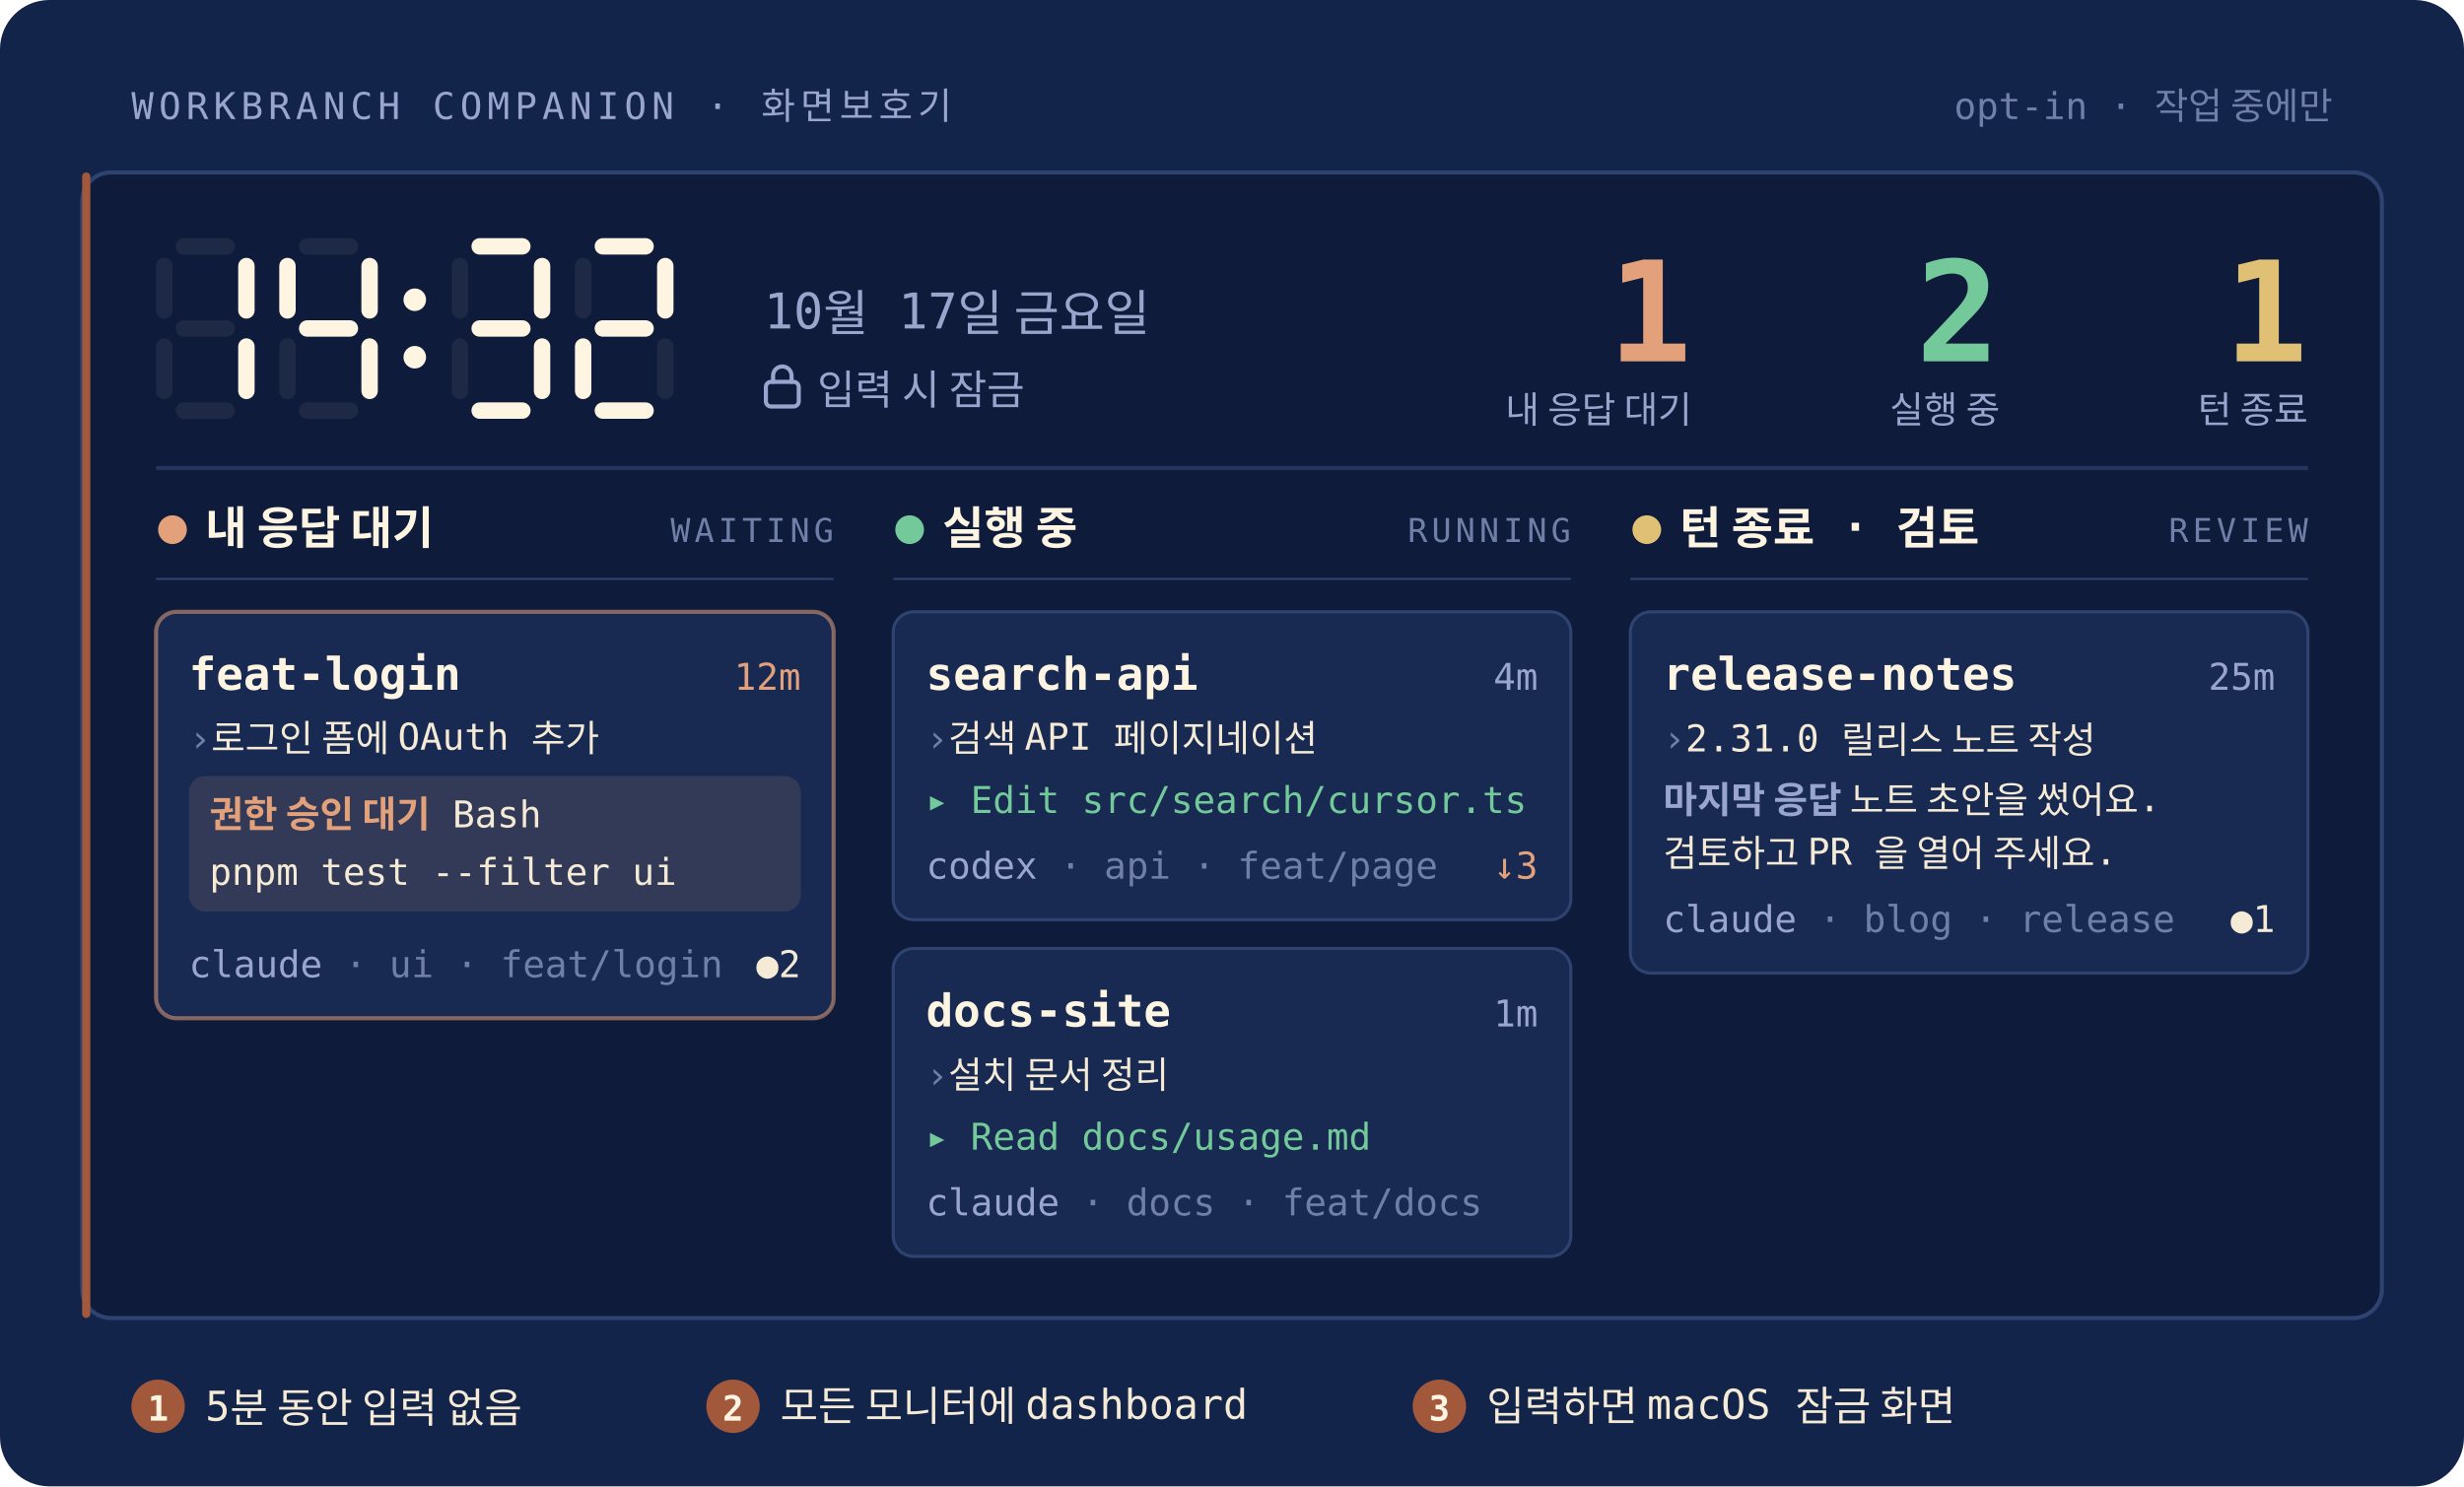
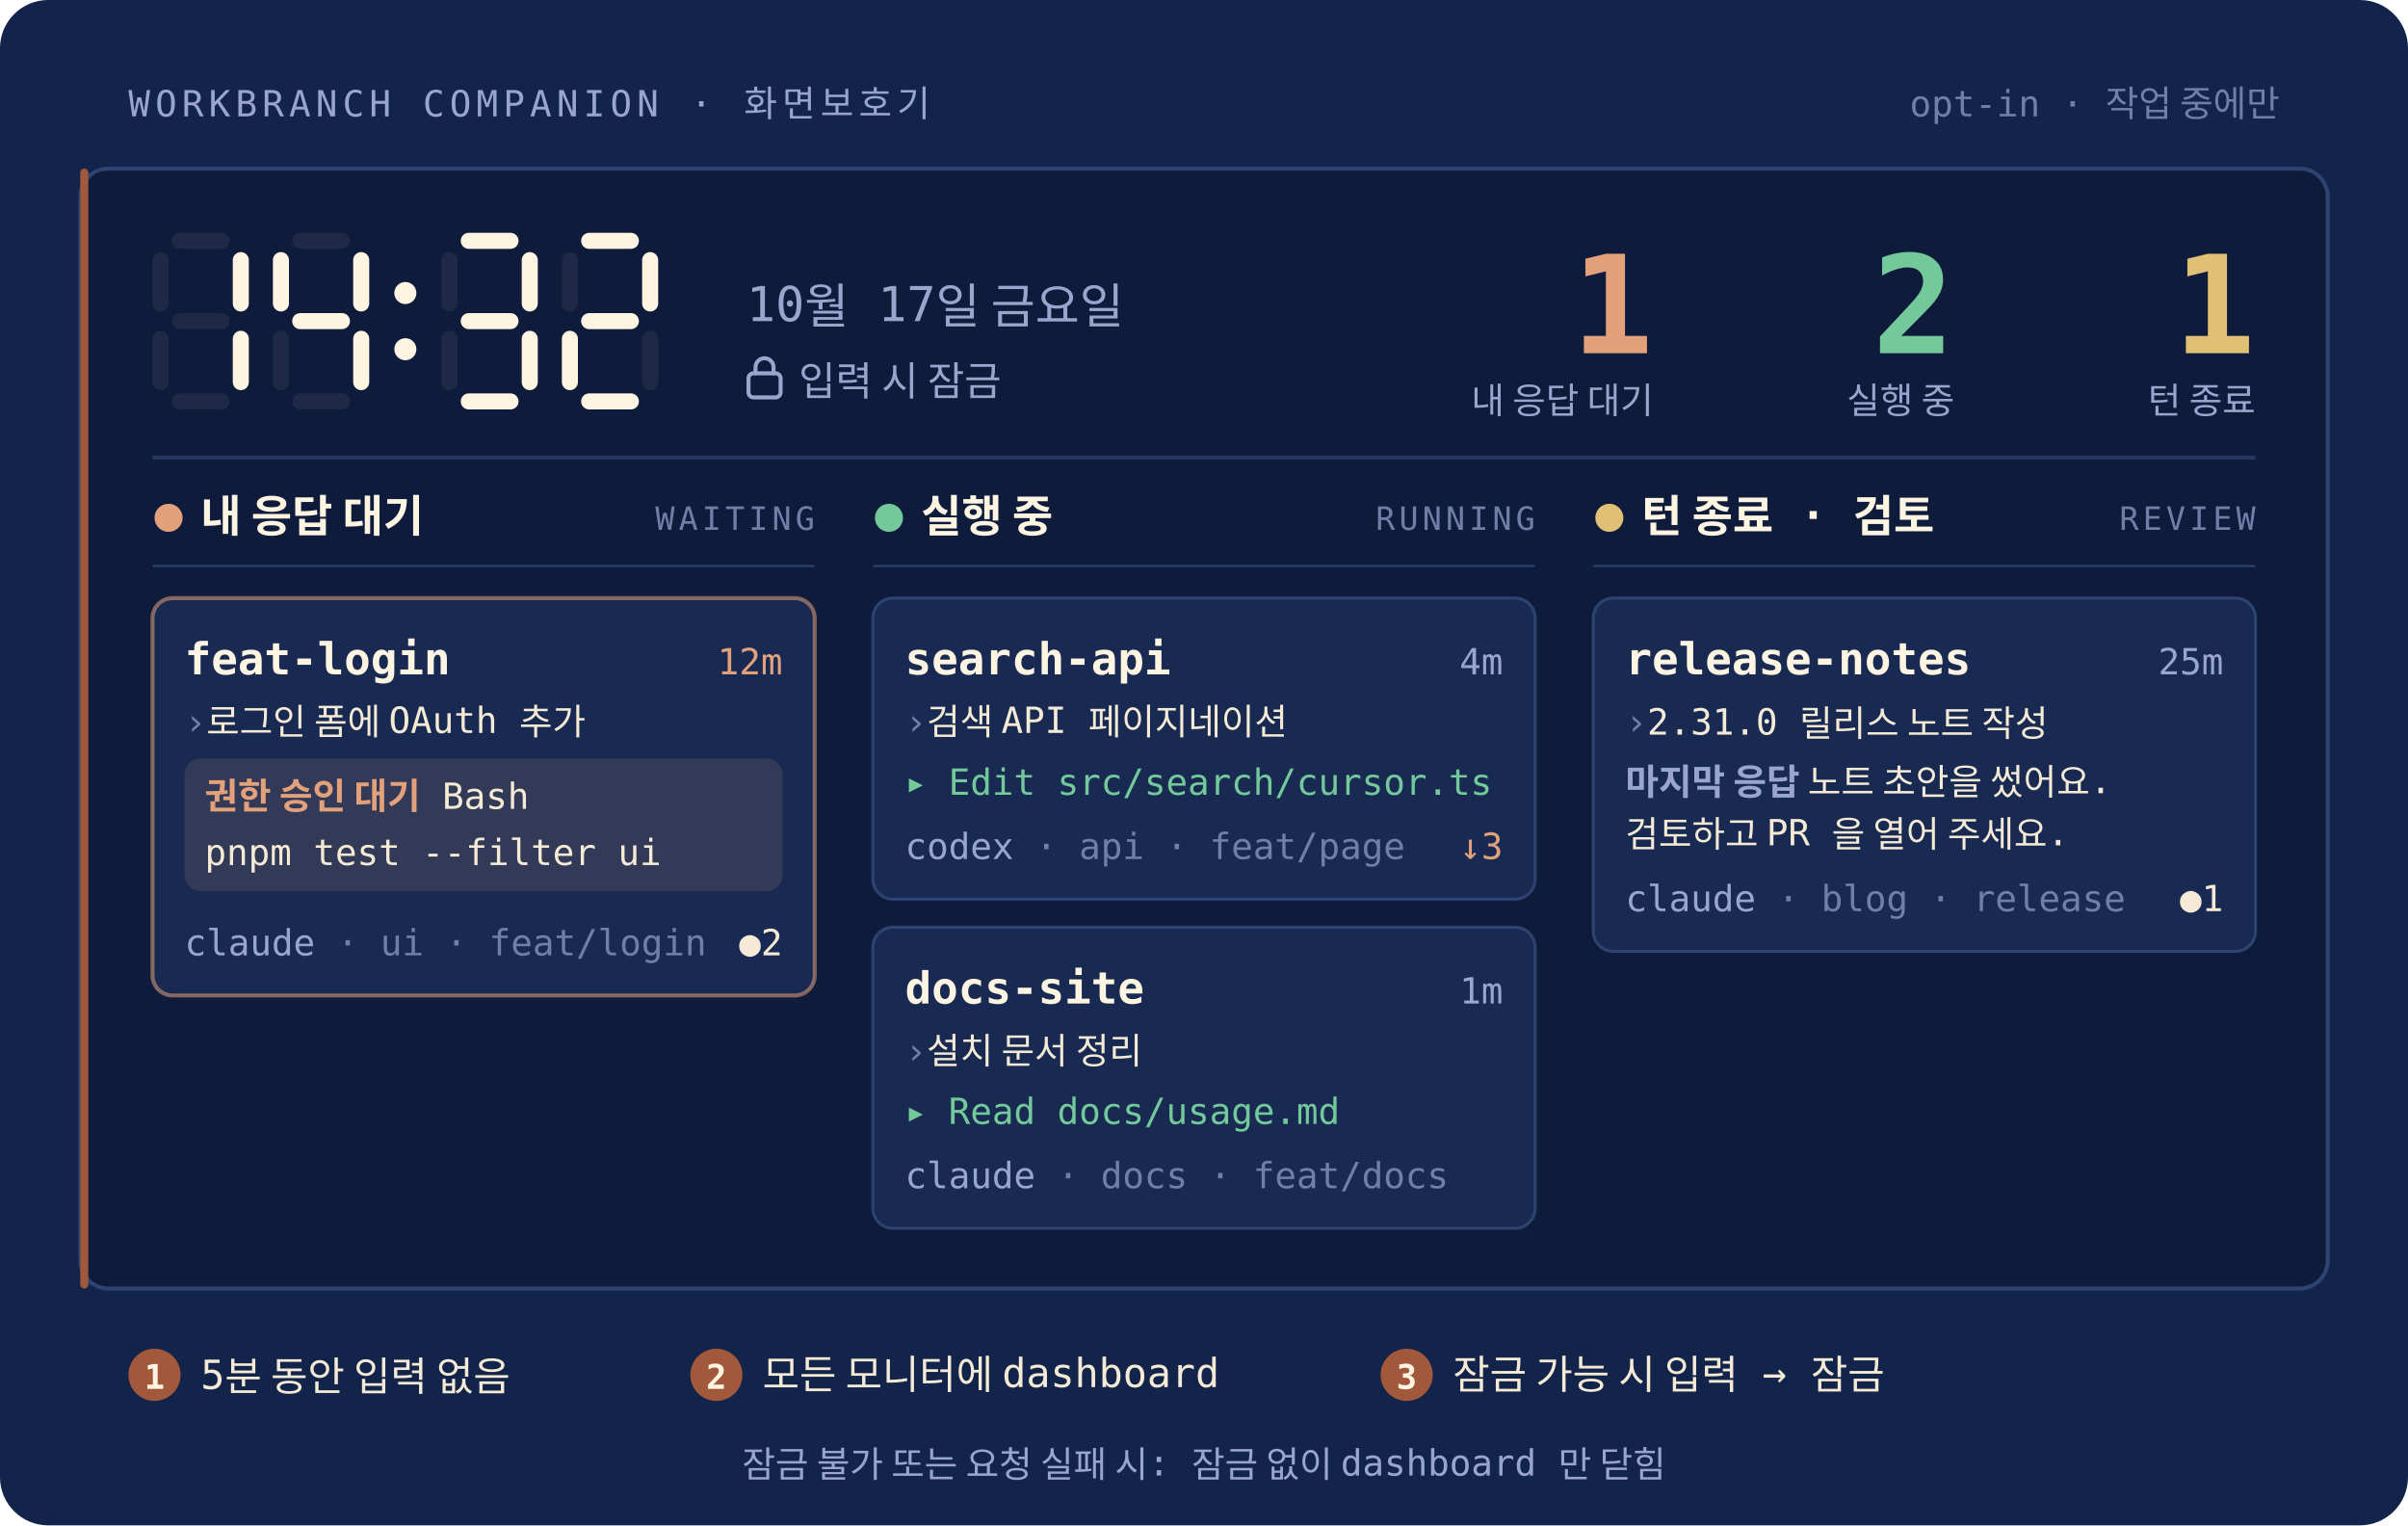
- <svg xmlns="http://www.w3.org/2000/svg" width="1200" height="724" viewBox="0 0 1200 724" role="img" aria-labelledby="title desc">
-   <rect width="1200" height="724" rx="24" fill="#13244B" />
+ <svg xmlns="http://www.w3.org/2000/svg" width="1200" height="760" viewBox="0 0 1200 760" role="img" aria-labelledby="title desc">
+   <rect width="1200" height="760" rx="24" fill="#13244B" />
  <g font-family="ui-monospace, SFMono-Regular, Menlo, Consolas, 'Apple SD Gothic Neo', 'Noto Sans KR', monospace">
    <text x="64" y="58" font-size="18" fill="#9AA5CE" letter-spacing="2.5">WORKBRANCH COMPANION · 화면보호기</text>
    <text x="1136" y="58" font-size="18" fill="#6F7FA8" text-anchor="end">opt-in · 작업 중에만</text>
    <g id="display">
      <rect x="40" y="84" width="1120" height="558" rx="14" fill="#0E1B3A" stroke="#2E4370" stroke-width="2" />
      <rect x="40" y="84" width="4" height="558" rx="2" fill="#A2583B" />
    </g>
    <g id="dashboard-top">
      <g id="segment-clock">
        <g transform="translate(76 116) scale(0.8)">
          <rect x="12" y="0" width="36" height="10" rx="5" fill="#FDF4E2" fill-opacity="0.07" />
          <rect x="50" y="12" width="10" height="37" rx="5" fill="#FDF4E2" />
          <rect x="50" y="61" width="10" height="37" rx="5" fill="#FDF4E2" />
          <rect x="12" y="100" width="36" height="10" rx="5" fill="#FDF4E2" fill-opacity="0.07" />
          <rect x="0" y="61" width="10" height="37" rx="5" fill="#FDF4E2" fill-opacity="0.07" />
          <rect x="0" y="12" width="10" height="37" rx="5" fill="#FDF4E2" fill-opacity="0.07" />
          <rect x="12" y="50" width="36" height="10" rx="5" fill="#FDF4E2" fill-opacity="0.07" />
        </g>
        <g transform="translate(136.0 116) scale(0.8)">
          <rect x="12" y="0" width="36" height="10" rx="5" fill="#FDF4E2" fill-opacity="0.07" />
          <rect x="50" y="12" width="10" height="37" rx="5" fill="#FDF4E2" />
          <rect x="50" y="61" width="10" height="37" rx="5" fill="#FDF4E2" />
          <rect x="12" y="100" width="36" height="10" rx="5" fill="#FDF4E2" fill-opacity="0.07" />
          <rect x="0" y="61" width="10" height="37" rx="5" fill="#FDF4E2" fill-opacity="0.07" />
          <rect x="0" y="12" width="10" height="37" rx="5" fill="#FDF4E2" />
          <rect x="12" y="50" width="36" height="10" rx="5" fill="#FDF4E2" />
        </g>
        <circle cx="202.0" cy="146" r="5.5" fill="#FDF4E2" />
        <circle cx="202.0" cy="174" r="5.5" fill="#FDF4E2" />
        <g transform="translate(220.0 116) scale(0.8)">
          <rect x="12" y="0" width="36" height="10" rx="5" fill="#FDF4E2" />
          <rect x="50" y="12" width="10" height="37" rx="5" fill="#FDF4E2" />
          <rect x="50" y="61" width="10" height="37" rx="5" fill="#FDF4E2" />
          <rect x="12" y="100" width="36" height="10" rx="5" fill="#FDF4E2" />
          <rect x="0" y="61" width="10" height="37" rx="5" fill="#FDF4E2" fill-opacity="0.07" />
          <rect x="0" y="12" width="10" height="37" rx="5" fill="#FDF4E2" fill-opacity="0.07" />
          <rect x="12" y="50" width="36" height="10" rx="5" fill="#FDF4E2" />
        </g>
        <g transform="translate(280.0 116) scale(0.8)">
          <rect x="12" y="0" width="36" height="10" rx="5" fill="#FDF4E2" />
          <rect x="50" y="12" width="10" height="37" rx="5" fill="#FDF4E2" />
          <rect x="50" y="61" width="10" height="37" rx="5" fill="#FDF4E2" fill-opacity="0.07" />
          <rect x="12" y="100" width="36" height="10" rx="5" fill="#FDF4E2" />
          <rect x="0" y="61" width="10" height="37" rx="5" fill="#FDF4E2" />
          <rect x="0" y="12" width="10" height="37" rx="5" fill="#FDF4E2" fill-opacity="0.07" />
          <rect x="12" y="50" width="36" height="10" rx="5" fill="#FDF4E2" />
        </g>
      </g>
      <text x="372" y="160" font-size="24" fill="#9AA5CE">10월 17일 금요일</text>
      <g transform="translate(372 178)" fill="none" stroke="#9AA5CE" stroke-width="2" stroke-linecap="round" stroke-linejoin="round">
        <rect x="1" y="8" width="16" height="12" rx="2.5" />
        <path d="M4.5 8V5a4.5 4.5 0 0 1 9 0v3" />
      </g>
      <text x="398" y="197" font-size="20" fill="#9AA5CE">입력 시 잠금</text>
      <text x="1124" y="176" font-size="68" fill="#DFC075" font-weight="700" text-anchor="end">1</text>
      <text x="1124" y="206" font-size="18" fill="#9AA5CE" text-anchor="end">턴 종료</text>
      <text x="974" y="176" font-size="68" fill="#74C99B" font-weight="700" text-anchor="end">2</text>
      <text x="974" y="206" font-size="18" fill="#9AA5CE" text-anchor="end">실행 중</text>
      <text x="824" y="176" font-size="68" fill="#E3A17B" font-weight="700" text-anchor="end">1</text>
      <text x="824" y="206" font-size="18" fill="#9AA5CE" text-anchor="end">내 응답 대기</text>
      <line x1="76" y1="228" x2="1124" y2="228" stroke="#24365E" stroke-width="2" />
    </g>
    <g id="column-waiting">
      <circle cx="84" cy="258" r="7" fill="#E3A17B" />
      <text x="100" y="265" font-size="22" fill="#FDF4E2" font-weight="700">내 응답 대기</text>
      <text x="406" y="264" font-size="16" fill="#6F7FA8" text-anchor="end" letter-spacing="2">WAITING</text>
      <line x1="76" y1="282" x2="406" y2="282" stroke="#2E4370" />
      <g id="card-feat-login" transform="translate(76 298)">
        <rect width="330" height="198" rx="10" fill="#182A52" stroke="#E3A17B" stroke-opacity="0.55" stroke-width="2" />
        <text x="16" y="38" font-size="22" fill="#FDF4E2" font-weight="700">feat-login</text>
        <text x="314" y="38" font-size="18" fill="#E3A17B" text-anchor="end">12m</text>
        <text x="16" y="68" font-size="18" fill="#F4EAD5">
          <tspan fill="#6F7FA8">› </tspan>로그인 폼에 OAuth 추가</text>
        <rect x="16" y="80" width="298" height="66" rx="8" fill="#E3A17B" fill-opacity="0.13" />
        <text x="26" y="105" font-size="18" fill="#F4EAD5">
          <tspan fill="#E3A17B" font-weight="700">권한 승인 대기</tspan>  Bash</text>
        <text x="26" y="133" font-size="18" fill="#F4EAD5">pnpm test --filter ui</text>
        <text x="16" y="178" font-size="18" fill="#6F7FA8">
          <tspan fill="#9AA5CE">claude</tspan> · ui · feat/login</text>
        <text x="314" y="178" font-size="18" fill="#F4EAD5" text-anchor="end">●2</text>
      </g>
    </g>
    <g id="column-running">
      <circle cx="443" cy="258" r="7" fill="#74C99B" />
      <text x="459" y="265" font-size="22" fill="#FDF4E2" font-weight="700">실행 중</text>
      <text x="765" y="264" font-size="16" fill="#6F7FA8" text-anchor="end" letter-spacing="2">RUNNING</text>
      <line x1="435" y1="282" x2="765" y2="282" stroke="#2E4370" />
      <g id="card-search-api" transform="translate(435 298)">
        <rect width="330" height="150" rx="10" fill="#182A52" stroke="#2E4370" stroke-width="1.5" />
        <text x="16" y="38" font-size="22" fill="#FDF4E2" font-weight="700">search-api</text>
        <text x="314" y="38" font-size="18" fill="#9AA5CE" text-anchor="end">4m</text>
        <text x="16" y="68" font-size="18" fill="#F4EAD5">
          <tspan fill="#6F7FA8">› </tspan>검색 API 페이지네이션</text>
        <text x="16" y="98" font-size="18" fill="#74C99B">▸ Edit src/search/cursor.ts</text>
        <text x="16" y="130" font-size="18" fill="#6F7FA8">
          <tspan fill="#9AA5CE">codex</tspan> · api · feat/page</text>
        <text x="314" y="130" font-size="18" fill="#E3A17B" text-anchor="end">↓3</text>
      </g>
      <g id="card-docs-site" transform="translate(435 462)">
        <rect width="330" height="150" rx="10" fill="#182A52" stroke="#2E4370" stroke-width="1.5" />
        <text x="16" y="38" font-size="22" fill="#FDF4E2" font-weight="700">docs-site</text>
        <text x="314" y="38" font-size="18" fill="#9AA5CE" text-anchor="end">1m</text>
        <text x="16" y="68" font-size="18" fill="#F4EAD5">
          <tspan fill="#6F7FA8">› </tspan>설치 문서 정리</text>
        <text x="16" y="98" font-size="18" fill="#74C99B">▸ Read docs/usage.md</text>
        <text x="16" y="130" font-size="18" fill="#6F7FA8">
          <tspan fill="#9AA5CE">claude</tspan> · docs · feat/docs</text>
      </g>
    </g>
    <g id="column-finished">
      <circle cx="802" cy="258" r="7" fill="#DFC075" />
      <text x="818" y="265" font-size="22" fill="#FDF4E2" font-weight="700">턴 종료 · 검토</text>
      <text x="1124" y="264" font-size="16" fill="#6F7FA8" text-anchor="end" letter-spacing="2">REVIEW</text>
      <line x1="794" y1="282" x2="1124" y2="282" stroke="#2E4370" />
      <g id="card-release-notes" transform="translate(794 298)">
        <rect width="330" height="176" rx="10" fill="#182A52" stroke="#2E4370" stroke-width="1.5" />
        <text x="16" y="38" font-size="22" fill="#FDF4E2" font-weight="700">release-notes</text>
        <text x="314" y="38" font-size="18" fill="#9AA5CE" text-anchor="end">25m</text>
        <text x="16" y="68" font-size="18" fill="#F4EAD5">
          <tspan fill="#6F7FA8">› </tspan>2.31.0 릴리스 노트 작성</text>
        <text x="16" y="98" font-size="18" fill="#F4EAD5">
          <tspan fill="#9AA5CE" font-weight="700">마지막 응답</tspan>  노트 초안을 썼어요.</text>
        <text x="16" y="124" font-size="18" fill="#F4EAD5">검토하고 PR 을 열어 주세요.</text>
        <text x="16" y="156" font-size="18" fill="#6F7FA8">
          <tspan fill="#9AA5CE">claude</tspan> · blog · release</text>
        <text x="314" y="156" font-size="18" fill="#F4EAD5" text-anchor="end">●1</text>
      </g>
    </g>
    <g id="flow">
      <circle cx="77" cy="685" r="13" fill="#A2583B" />
      <text x="77" y="692" font-size="17" fill="#FDF4E2" font-weight="700" text-anchor="middle">1</text>
      <text x="100" y="692" font-size="20" fill="#F4EAD5">5분 동안 입력 없음</text>
      <circle cx="357" cy="685" r="13" fill="#A2583B" />
      <text x="357" y="692" font-size="17" fill="#FDF4E2" font-weight="700" text-anchor="middle">2</text>
      <text x="380" y="692" font-size="20" fill="#F4EAD5">모든 모니터에 dashboard</text>
      <circle cx="701" cy="685" r="13" fill="#A2583B" />
      <text x="701" y="692" font-size="17" fill="#FDF4E2" font-weight="700" text-anchor="middle">3</text>
-       <text x="724" y="692" font-size="20" fill="#F4EAD5">입력하면 macOS 잠금 화면</text>
+       <text x="724" y="692" font-size="20" fill="#F4EAD5">잠금 가능 시 입력 → 잠금</text>
    </g>
+     <text x="600" y="736" font-size="18" fill="#9AA5CE" text-anchor="middle">잠금 불가 또는 요청 실패 시: 잠금 없이 dashboard 만 닫힘</text>
  </g>
</svg>
